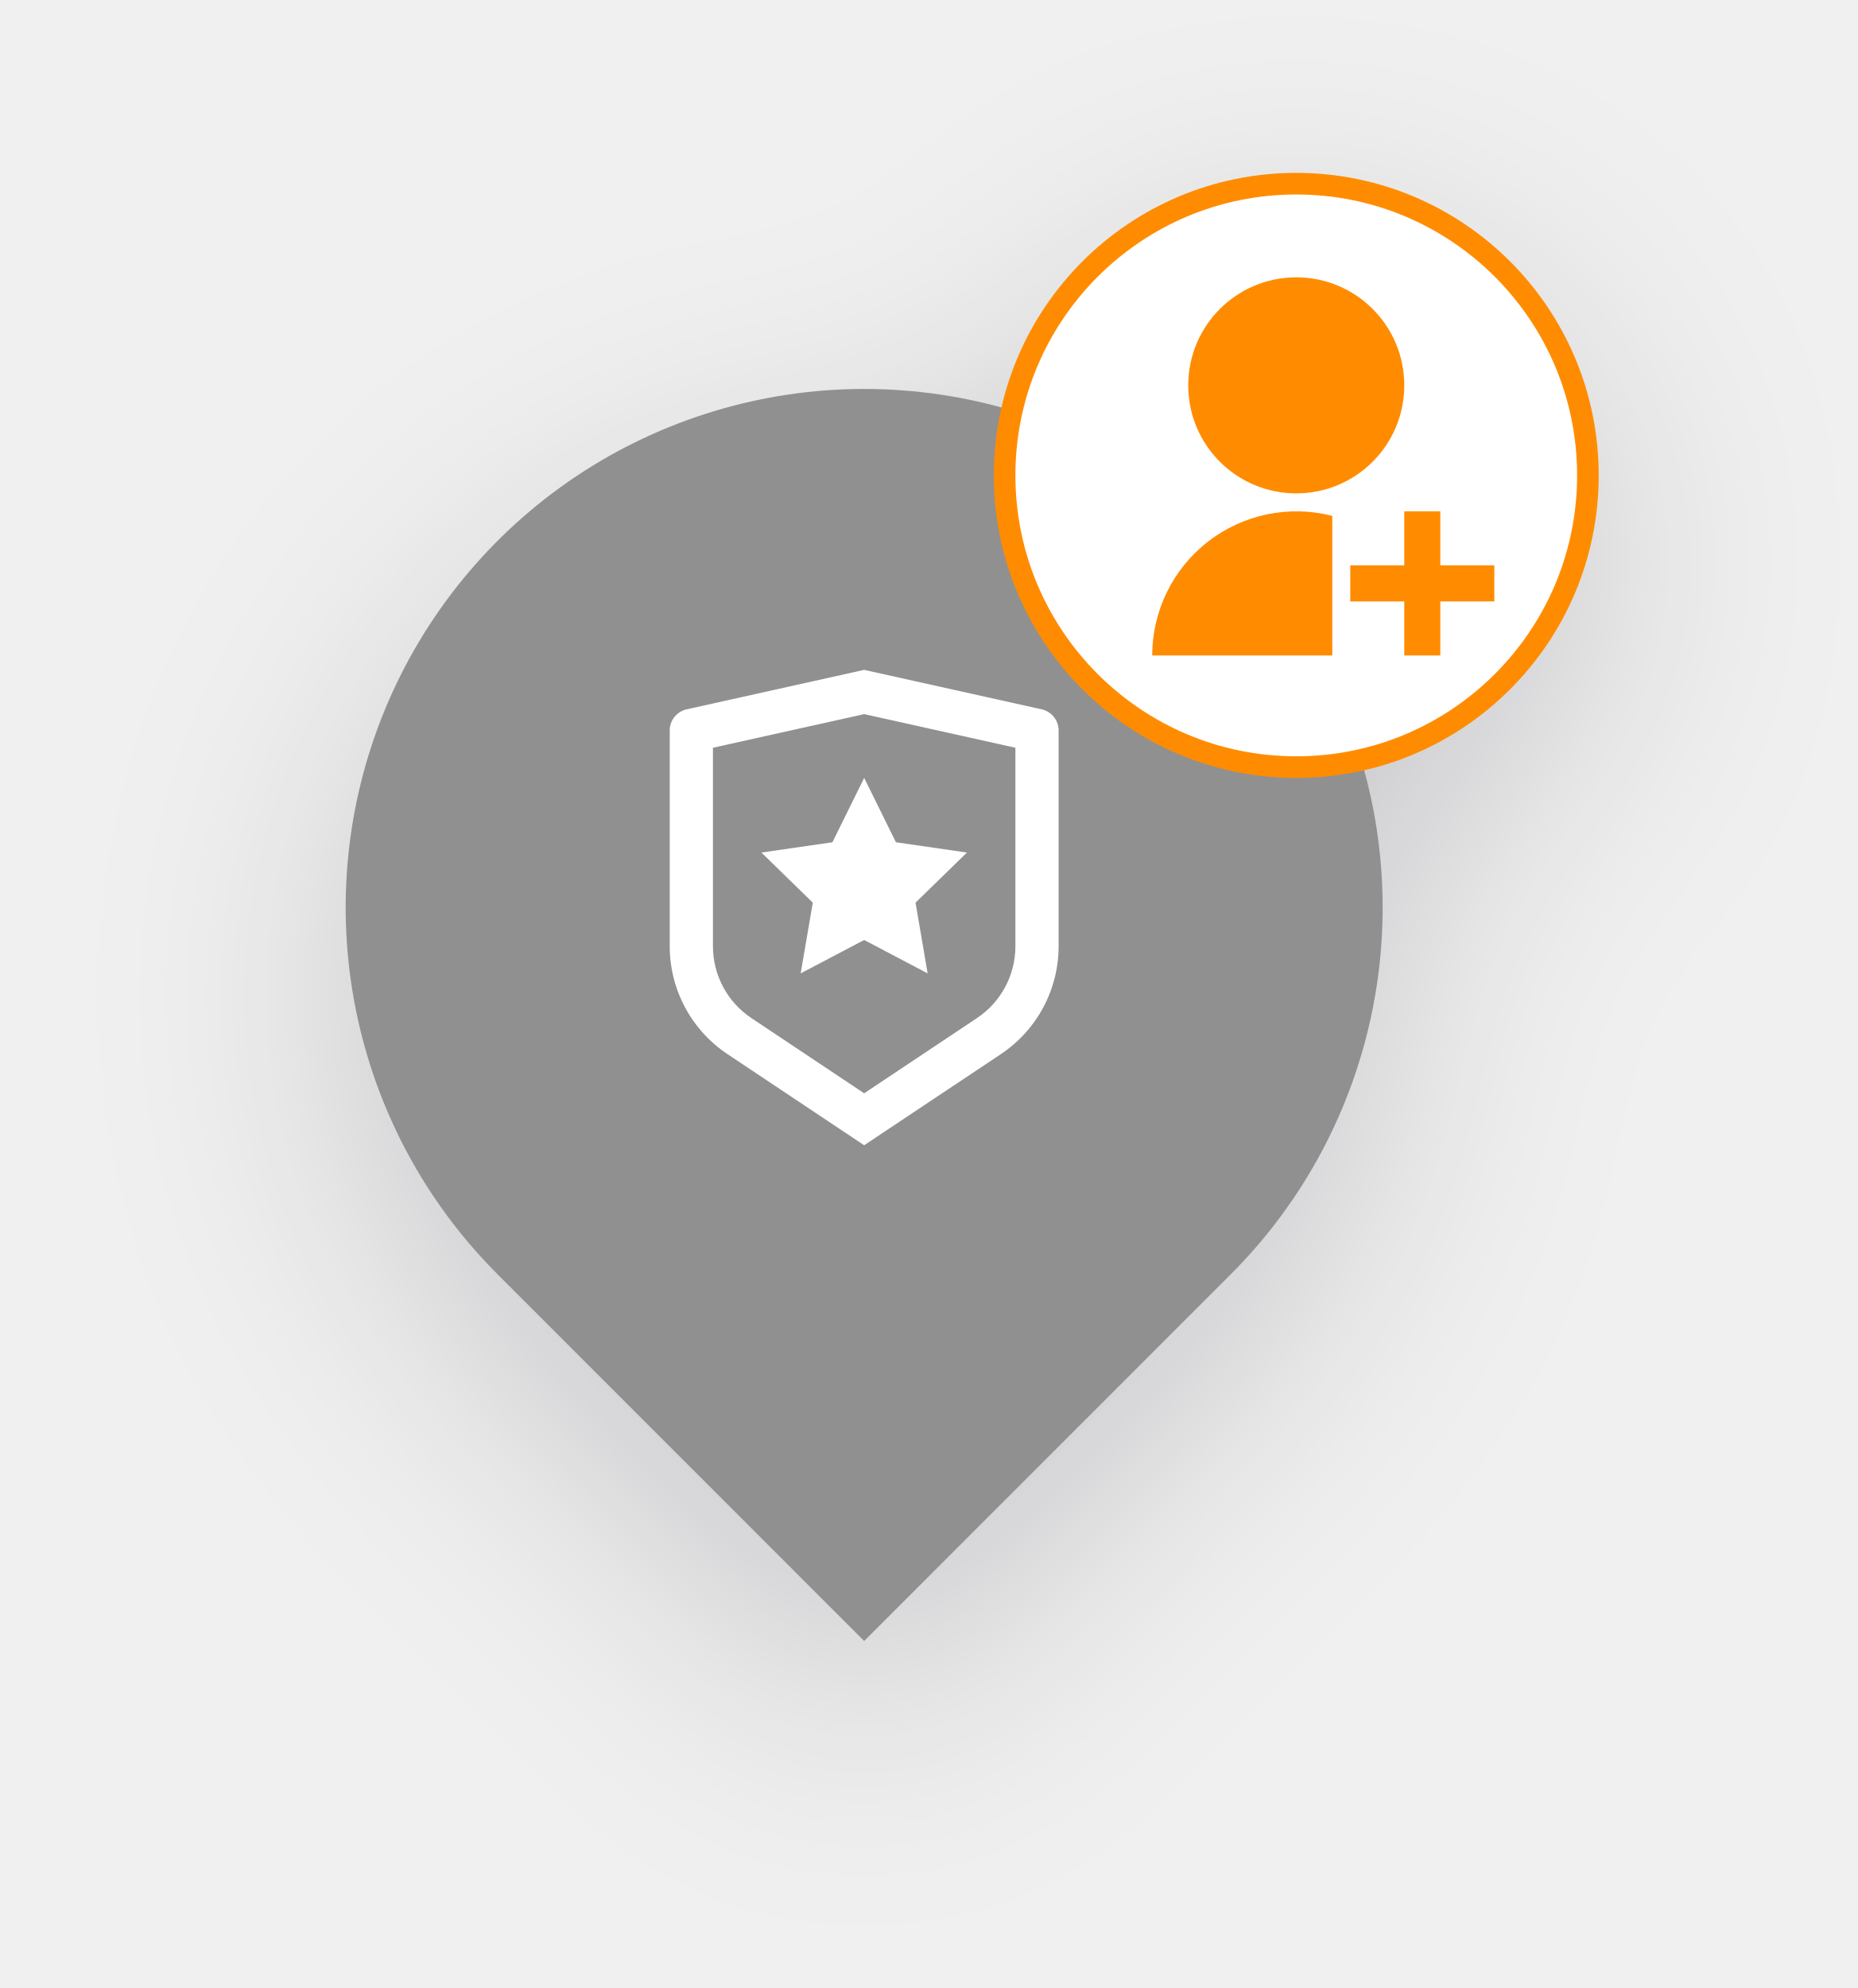
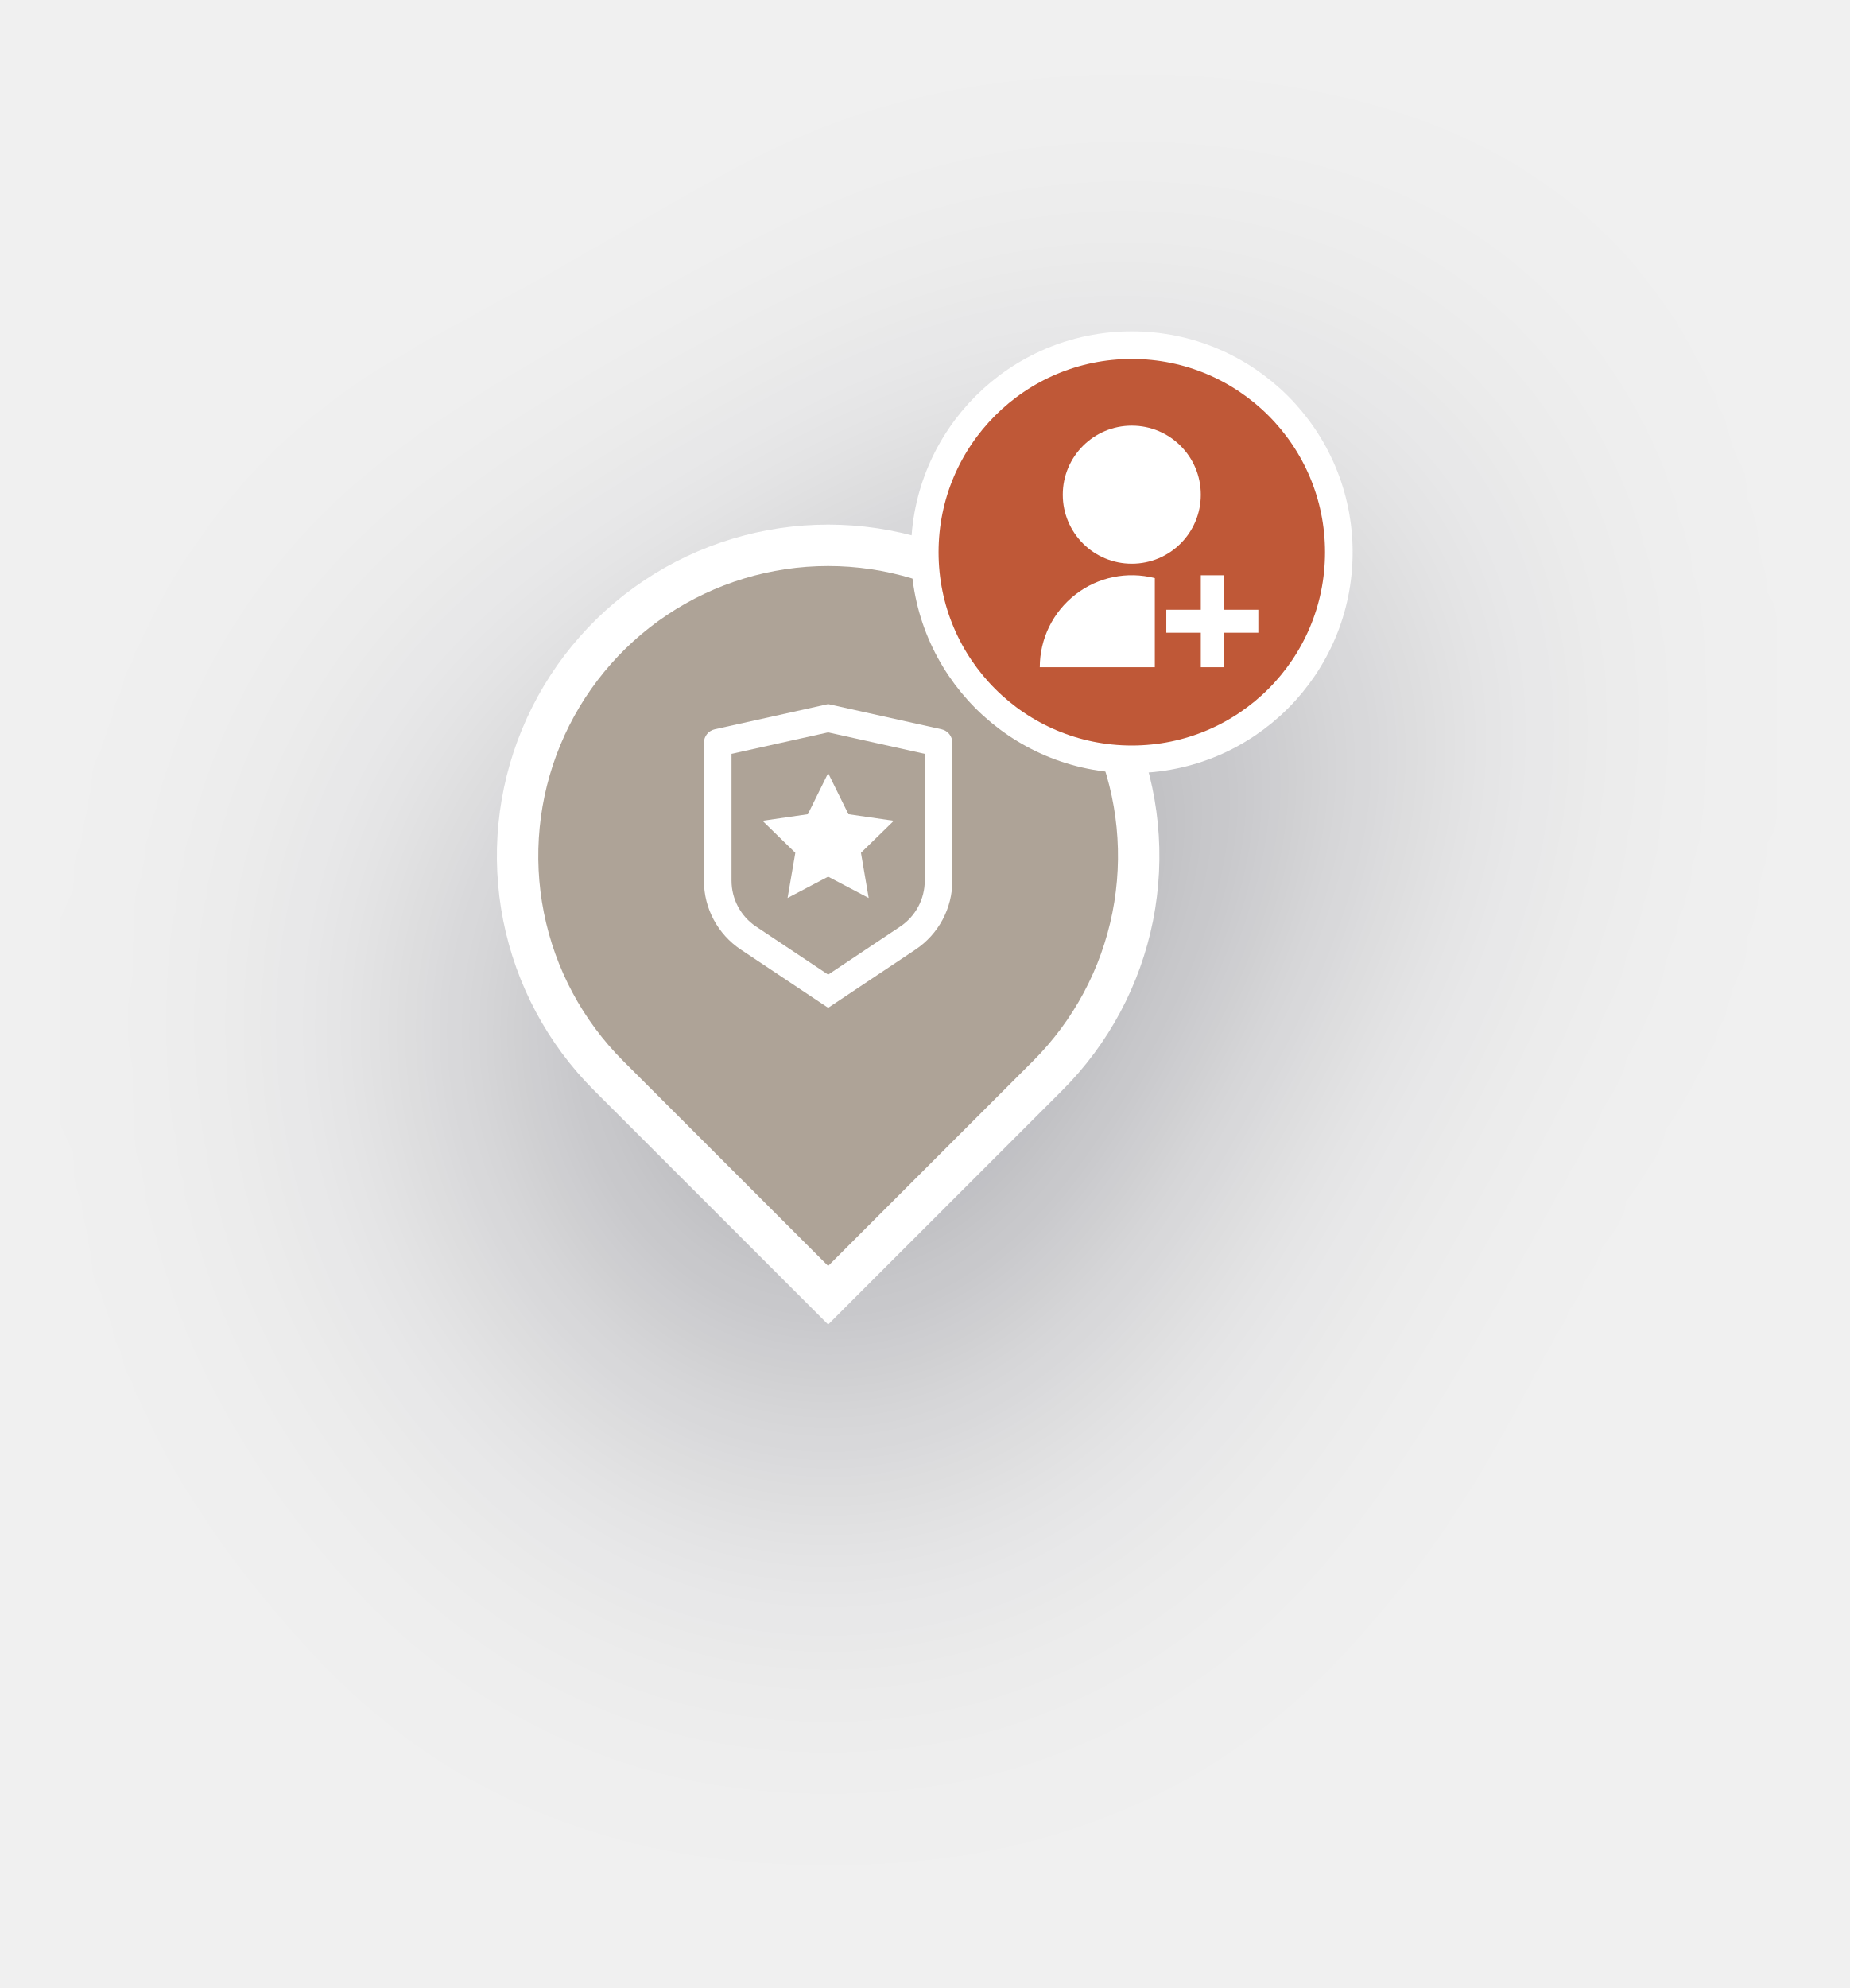
- <svg xmlns="http://www.w3.org/2000/svg" width="43" height="46" viewBox="0 0 43 46" fill="none">
-   <g filter="url(#filter0_d_1534_12565)">
-     <path d="M28.485 29.485L20 37.971L11.515 29.485C9.836 27.807 8.694 25.669 8.231 23.341C7.768 21.013 8.005 18.601 8.913 16.408C9.822 14.215 11.36 12.341 13.333 11.022C15.307 9.704 17.627 9 20 9C22.373 9 24.693 9.704 26.667 11.022C28.64 12.341 30.178 14.215 31.087 16.408C31.995 18.601 32.232 21.013 31.769 23.341C31.306 25.669 30.164 27.807 28.485 29.485V29.485ZM20 23.667C20.707 23.667 21.386 23.386 21.886 22.886C22.386 22.385 22.667 21.707 22.667 21C22.667 20.293 22.386 19.614 21.886 19.114C21.386 18.614 20.707 18.333 20 18.333C19.293 18.333 18.614 18.614 18.114 19.114C17.614 19.614 17.333 20.293 17.333 21C17.333 21.707 17.614 22.385 18.114 22.886C18.614 23.386 19.293 23.667 20 23.667Z" fill="#909090" />
-     <rect x="16" y="17.333" width="9" height="7" fill="#909090" />
-     <rect x="23.25" y="4.25" width="13.5" height="13.5" rx="6.75" fill="white" />
-     <rect x="23.25" y="4.25" width="13.5" height="13.5" rx="6.75" stroke="#FF8C00" stroke-width="0.5" />
-     <path fill-rule="evenodd" clip-rule="evenodd" d="M30.834 11.938V15.166H26.667C26.667 14.135 27.144 13.162 27.959 12.531C28.774 11.899 29.835 11.68 30.834 11.938ZM30 11.416C28.619 11.416 27.5 10.298 27.5 8.916C27.5 7.535 28.619 6.417 30 6.417C31.382 6.417 32.5 7.535 32.5 8.916C32.5 10.298 31.382 11.416 30 11.416ZM32.5 13.083V11.833H33.334V13.083H34.584V13.916H33.334V15.166H32.5V13.916H31.25V13.083H32.5Z" fill="#FF8C00" />
+ <svg xmlns="http://www.w3.org/2000/svg" width="67" height="72" viewBox="0 0 67 72" fill="none">
+   <g filter="url(#filter0_d_2345_12414)">
+     <path d="M37.955 38.955L30 46.91L22.045 38.955C20.472 37.382 19.4 35.377 18.966 33.195C18.532 31.012 18.755 28.75 19.606 26.695C20.458 24.639 21.9 22.882 23.75 21.646C25.6 20.41 27.775 19.75 30 19.75C32.225 19.75 34.4 20.41 36.25 21.646C38.1 22.882 39.542 24.639 40.394 26.695C41.245 28.75 41.468 31.012 41.034 33.195C40.6 35.377 39.528 37.382 37.955 38.955ZM30 34.417C30.906 34.417 31.775 34.057 32.416 33.416C33.057 32.775 33.417 31.906 33.417 31C33.417 30.094 33.057 29.225 32.416 28.584C31.775 27.943 30.906 27.583 30 27.583C29.094 27.583 28.225 27.943 27.584 28.584C26.943 29.225 26.583 30.094 26.583 31C26.583 31.906 26.943 32.775 27.584 33.416C28.225 34.057 29.094 34.417 30 34.417Z" fill="#AEA397" stroke="white" stroke-width="1.5" />
+     <rect x="24" y="26" width="12" height="12" fill="#AEA397" />
+     <rect x="33.5" y="12.5" width="15" height="15" rx="7.5" fill="#BF5837" />
+     <rect x="33.5" y="12.5" width="15" height="15" rx="7.5" stroke="white" />
+     <path fill-rule="evenodd" clip-rule="evenodd" d="M41.834 20.938V24.166H37.667C37.667 23.135 38.144 22.162 38.959 21.531C39.774 20.899 40.835 20.68 41.834 20.938ZM41 20.416C39.619 20.416 38.5 19.298 38.5 17.916C38.5 16.535 39.619 15.416 41 15.416C42.382 15.416 43.5 16.535 43.5 17.916C43.5 19.298 42.382 20.416 41 20.416ZM43.5 22.083V20.833H44.334V22.083H45.584V22.916H44.334V24.166H43.5V22.916H42.25V22.083H43.5Z" fill="white" />
  </g>
-   <path d="M16.5 17.302V21.895C16.5 22.563 16.834 23.188 17.391 23.558L20 25.298L22.609 23.558C23.166 23.188 23.5 22.563 23.5 21.895V17.302L20 16.524L16.5 17.302ZM15.892 16.413L20 15.5L24.108 16.413C24.337 16.464 24.5 16.667 24.5 16.901V21.895C24.5 22.898 23.999 23.834 23.164 24.391L20 26.5L16.836 24.391C16.001 23.834 15.5 22.898 15.5 21.895V16.901C15.5 16.667 15.663 16.464 15.892 16.413ZM20 21.75L18.53 22.523L18.811 20.886L17.622 19.727L19.265 19.489L20 18L20.735 19.489L22.378 19.727L21.189 20.886L21.469 22.523L20 21.75Z" fill="white" />
+   <path d="M26.5 27.302V31.895C26.5 32.563 26.834 33.188 27.391 33.559L30 35.298L32.609 33.559C33.166 33.188 33.5 32.563 33.5 31.895V27.302L30 26.524L26.5 27.302ZM25.892 26.413L30 25.5L34.108 26.413C34.337 26.464 34.5 26.667 34.5 26.901V31.895C34.5 32.898 33.999 33.834 33.164 34.391L30 36.5L26.836 34.391C26.001 33.834 25.5 32.898 25.5 31.895V26.901C25.5 26.667 25.663 26.464 25.892 26.413ZM30 31.75L28.53 32.523L28.811 30.886L27.622 29.727L29.265 29.489L30 28L30.735 29.489L32.378 29.727L31.189 30.886L31.469 32.523L30 31.75Z" fill="white" />
  <defs>
-     <filter id="filter0_d_1534_12565" x="-6" y="-1" width="52" height="52" filterUnits="userSpaceOnUse" color-interpolation-filters="sRGB">
+     <filter id="filter0_d_2345_12414" x="-8" y="-1" width="78" height="78" filterUnits="userSpaceOnUse" color-interpolation-filters="sRGB">
      <feFlood flood-opacity="0" result="BackgroundImageFix" />
      <feColorMatrix in="SourceAlpha" type="matrix" values="0 0 0 0 0 0 0 0 0 0 0 0 0 0 0 0 0 0 127 0" result="hardAlpha" />
-       <feOffset dy="2" />
-       <feGaussianBlur stdDeviation="3" />
-       <feColorMatrix type="matrix" values="0 0 0 0 0 0 0 0 0 0 0 0 0 0 0.071 0 0 0 0.16 0" />
-       <feBlend mode="normal" in2="BackgroundImageFix" result="effect1_dropShadow_1534_12565" />
-       <feBlend mode="normal" in="SourceGraphic" in2="effect1_dropShadow_1534_12565" result="shape" />
+       <feOffset dy="6" />
+       <feGaussianBlur stdDeviation="9" />
+       <feColorMatrix type="matrix" values="0 0 0 0 0 0 0 0 0 0 0 0 0 0 0.071 0 0 0 0.32 0" />
+       <feBlend mode="normal" in2="BackgroundImageFix" result="effect1_dropShadow_2345_12414" />
+       <feBlend mode="normal" in="SourceGraphic" in2="effect1_dropShadow_2345_12414" result="shape" />
    </filter>
  </defs>
</svg>
